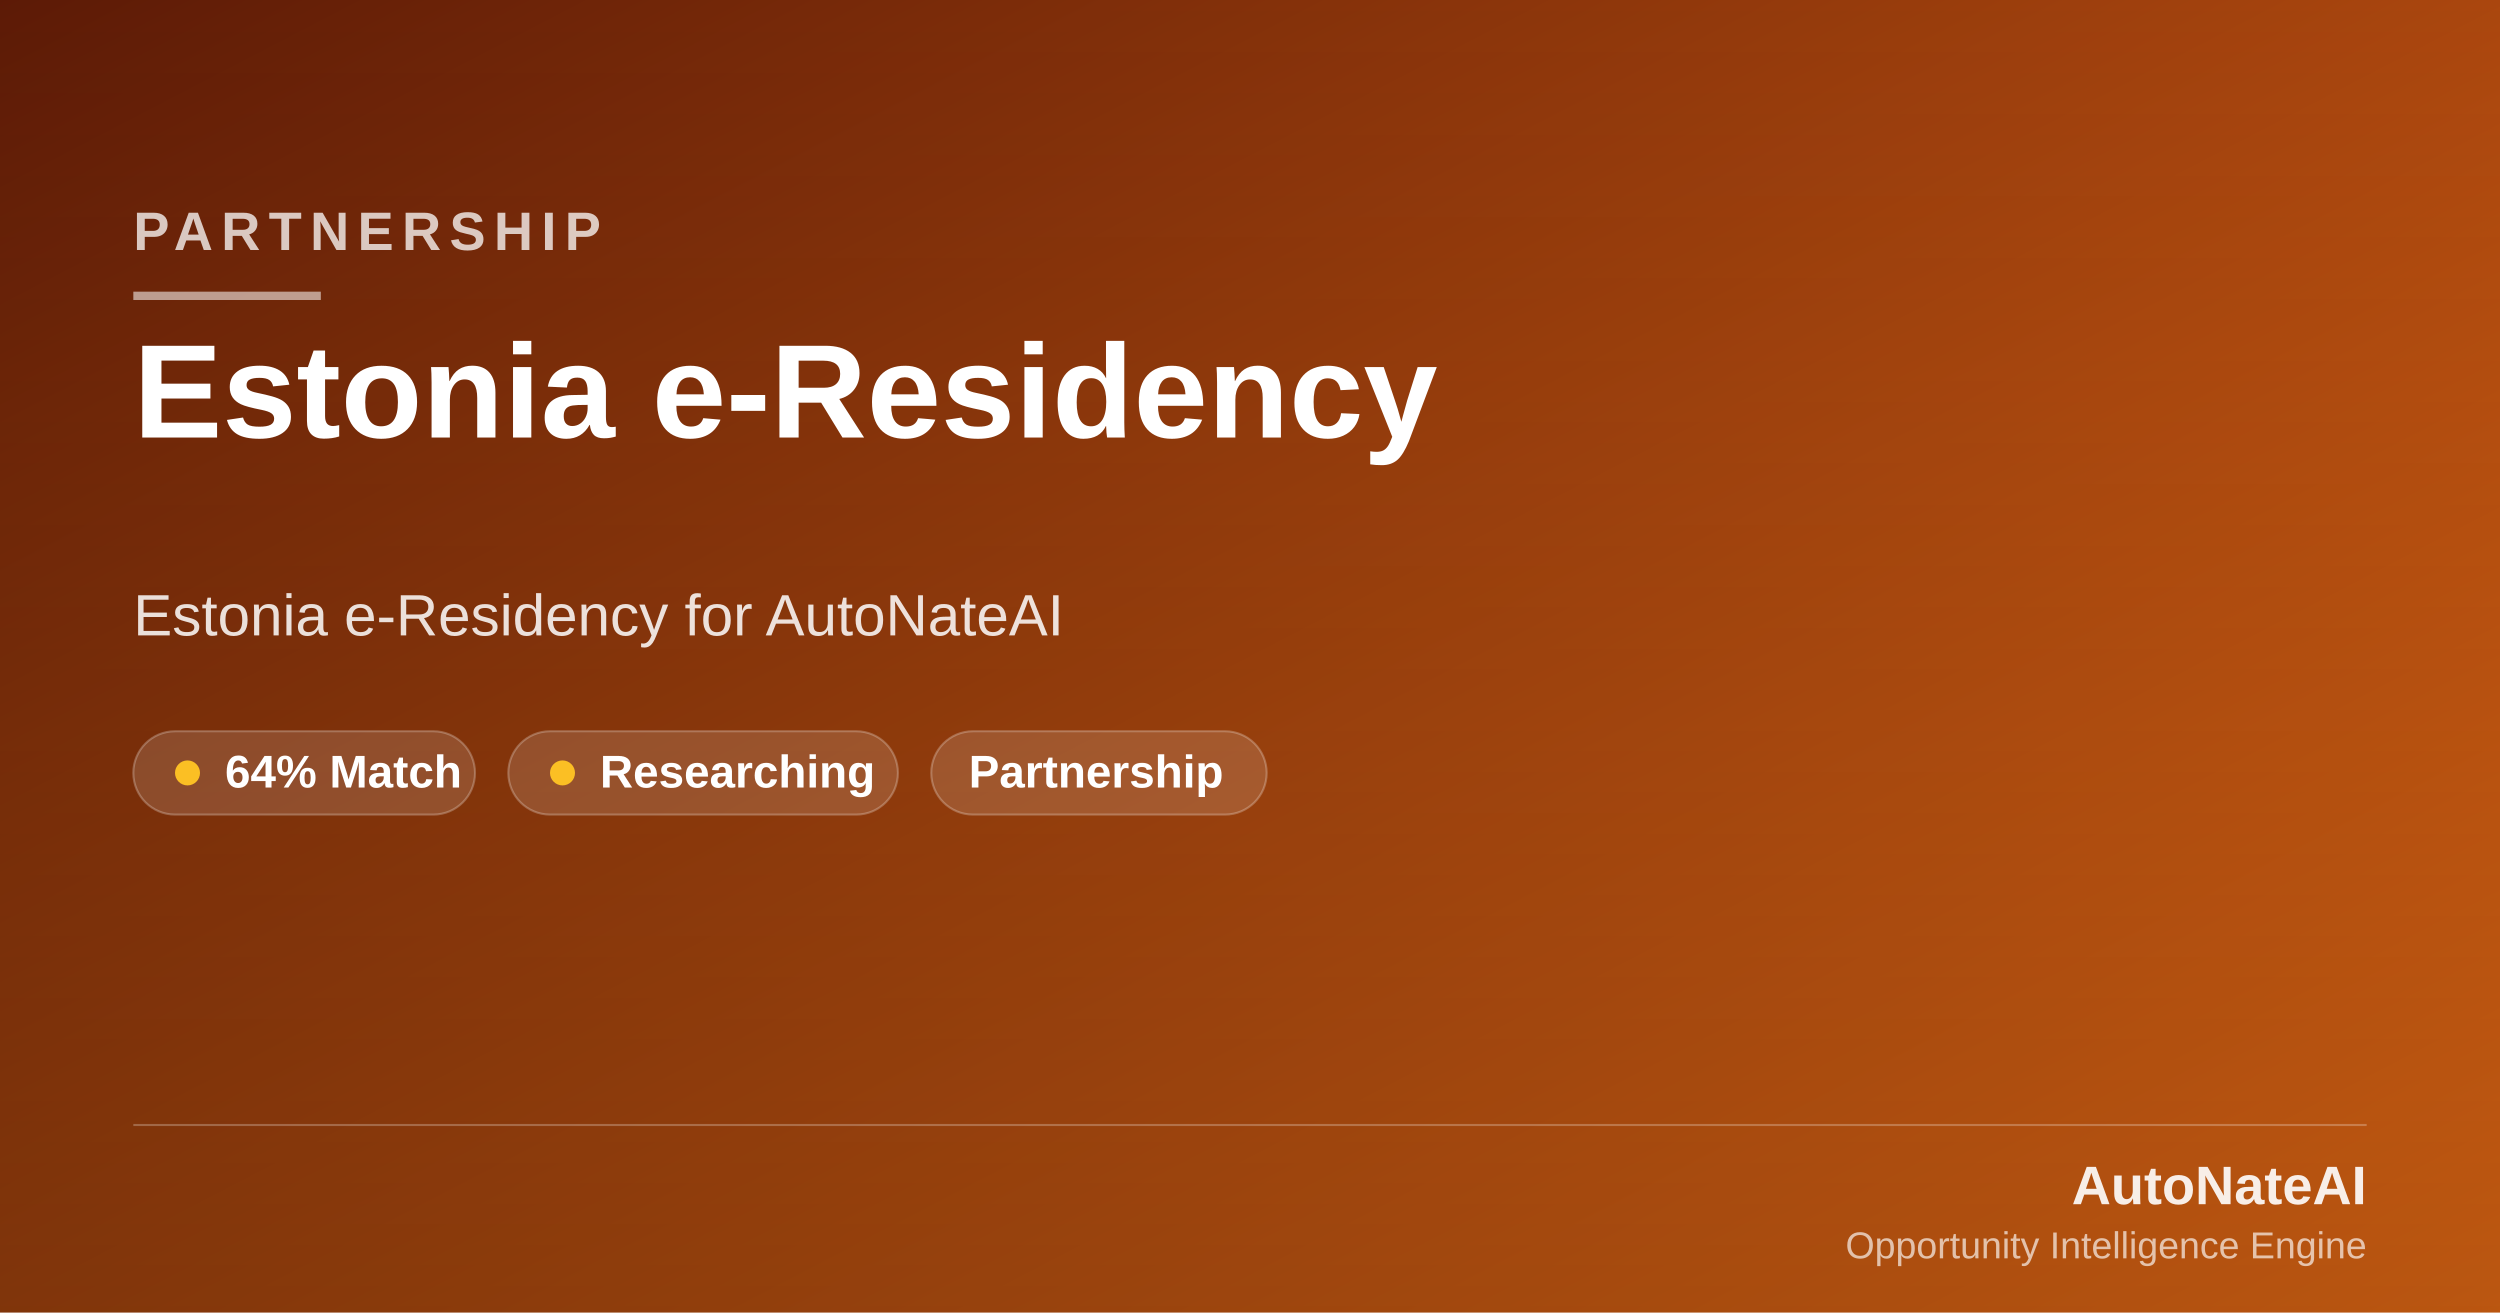
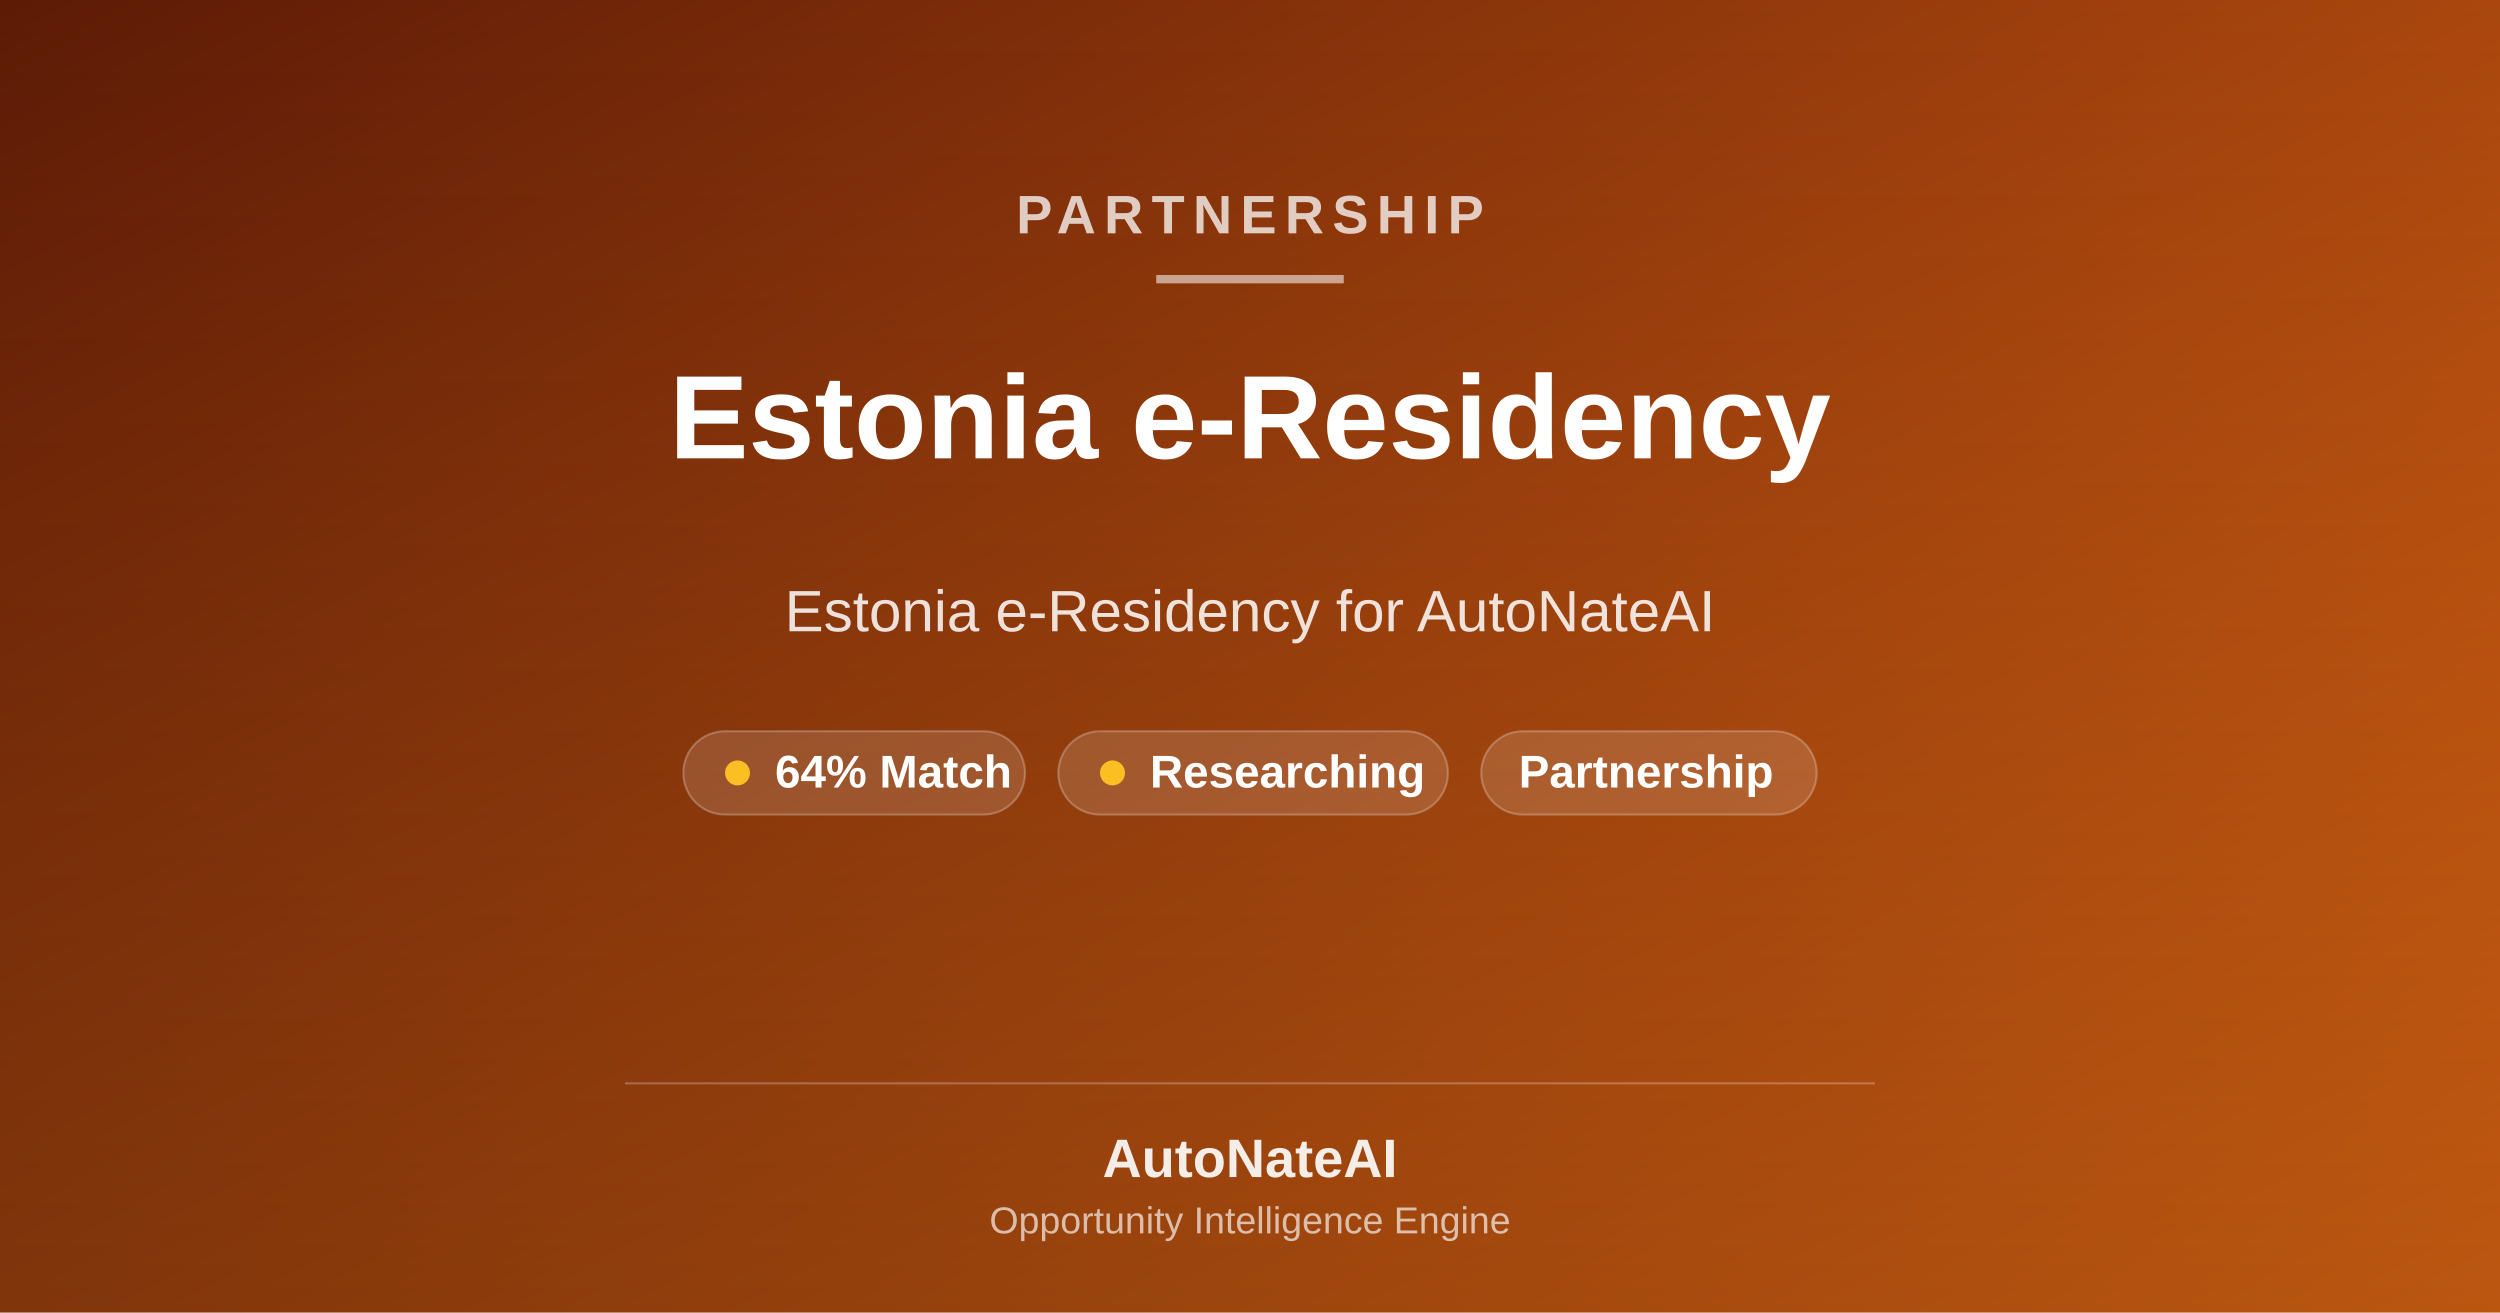
- <svg xmlns="http://www.w3.org/2000/svg" viewBox="0 0 1200 630">
+ <svg xmlns="http://www.w3.org/2000/svg" viewBox="0 0 1200 630" preserveAspectRatio="xMidYMid meet">
  <defs>
    <linearGradient id="grad-estonia-e-residency-opp" x1="0%" y1="0%" x2="100%" y2="100%">
      <stop offset="0%" stop-color="#5C1A06" />
      <stop offset="100%" stop-color="#F97316" />
    </linearGradient>
    <linearGradient id="grad-estonia-e-residency-opp-fade" x1="0%" y1="0%" x2="0%" y2="100%">
      <stop offset="0%" stop-color="#000000" stop-opacity="0" />
      <stop offset="100%" stop-color="#000000" stop-opacity="0.25" />
    </linearGradient>
  </defs>
  <rect width="1200" height="630" fill="url(#grad-estonia-e-residency-opp)" />
  <rect width="1200" height="630" fill="url(#grad-estonia-e-residency-opp-fade)" />
-   <text x="64" y="120" font-family="Arial, Helvetica, sans-serif" font-size="26" font-weight="700" letter-spacing="4" fill="rgba(255,255,255,0.75)">PARTNERSHIP</text>
-   <rect x="64" y="140" width="90" height="4" fill="rgba(255,255,255,0.55)" />
-   <text x="64" y="210" font-family="Arial, Helvetica, sans-serif" font-size="64" font-weight="800" fill="#FFFFFF">Estonia e-Residency</text>
-   <text x="64" y="305" font-family="Arial, Helvetica, sans-serif" font-size="28" font-weight="500" fill="rgba(255,255,255,0.85)">Estonia e-Residency for AutoNateAI</text>
+   <text x="600" y="112" text-anchor="middle" font-family="Arial, Helvetica, sans-serif" font-size="26" font-weight="700" letter-spacing="4" fill="rgba(255,255,255,0.75)">PARTNERSHIP</text>
+   <rect x="555" y="132" width="90" height="4" fill="rgba(255,255,255,0.55)" />
+   <text x="600" y="220" text-anchor="middle" font-family="Arial, Helvetica, sans-serif" font-size="57" font-weight="800" fill="#FFFFFF">Estonia e-Residency</text>
+   <text x="600" y="303" text-anchor="middle" font-family="Arial, Helvetica, sans-serif" font-size="28" font-weight="500" fill="rgba(255,255,255,0.85)">Estonia e-Residency for AutoNateAI</text>
  <g>
-     <rect x="64" y="351" width="164" height="40" rx="20" fill="rgba(255,255,255,0.14)" stroke="rgba(255,255,255,0.25)" stroke-width="1" />
-     <circle cx="90" cy="371" r="6" fill="#FBBF24" />
-     <text x="108" y="378" font-family="Arial, Helvetica, sans-serif" font-size="22" font-weight="600" fill="#FFFFFF">64% Match</text>
+     <rect x="328" y="351" width="164" height="40" rx="20" fill="rgba(255,255,255,0.14)" stroke="rgba(255,255,255,0.25)" />
+     <circle cx="354" cy="371" r="6" fill="#FBBF24" />
+     <text x="372" y="378" font-family="Arial, Helvetica, sans-serif" font-size="22" font-weight="600" fill="#FFFFFF">64% Match</text>
  </g>
  <g>
-     <rect x="244" y="351" width="187" height="40" rx="20" fill="rgba(255,255,255,0.14)" stroke="rgba(255,255,255,0.25)" />
-     <circle cx="270" cy="371" r="6" fill="#FBBF24" />
-     <text x="288" y="378" font-family="Arial, Helvetica, sans-serif" font-size="22" font-weight="600" fill="#FFFFFF">Researching</text>
+     <rect x="508" y="351" width="187" height="40" rx="20" fill="rgba(255,255,255,0.14)" stroke="rgba(255,255,255,0.25)" />
+     <circle cx="534" cy="371" r="6" fill="#FBBF24" />
+     <text x="552" y="378" font-family="Arial, Helvetica, sans-serif" font-size="22" font-weight="600" fill="#FFFFFF">Researching</text>
  </g>
  <g>
-     <rect x="447" y="351" width="161" height="40" rx="20" fill="rgba(255,255,255,0.14)" stroke="rgba(255,255,255,0.25)" />
-     <text x="465" y="378" font-family="Arial, Helvetica, sans-serif" font-size="22" font-weight="600" fill="#FFFFFF">Partnership</text>
+     <rect x="711" y="351" width="161" height="40" rx="20" fill="rgba(255,255,255,0.14)" stroke="rgba(255,255,255,0.25)" />
+     <text x="729" y="378" font-family="Arial, Helvetica, sans-serif" font-size="22" font-weight="600" fill="#FFFFFF">Partnership</text>
  </g>
-   <line x1="64" y1="540" x2="1136" y2="540" stroke="rgba(255,255,255,0.25)" />
-   <text x="1136" y="578" text-anchor="end" font-family="Arial, Helvetica, sans-serif" font-size="26" font-weight="800" fill="rgba(255,255,255,0.9)">AutoNateAI</text>
-   <text x="1136" y="604" text-anchor="end" font-family="Arial, Helvetica, sans-serif" font-size="18" font-weight="500" fill="rgba(255,255,255,0.65)">Opportunity Intelligence Engine</text>
+   <line x1="300" y1="520" x2="900" y2="520" stroke="rgba(255,255,255,0.25)" />
+   <text x="600" y="565" text-anchor="middle" font-family="Arial, Helvetica, sans-serif" font-size="26" font-weight="800" fill="rgba(255,255,255,0.9)">AutoNateAI</text>
+   <text x="600" y="592" text-anchor="middle" font-family="Arial, Helvetica, sans-serif" font-size="18" font-weight="500" fill="rgba(255,255,255,0.65)">Opportunity Intelligence Engine</text>
</svg>
